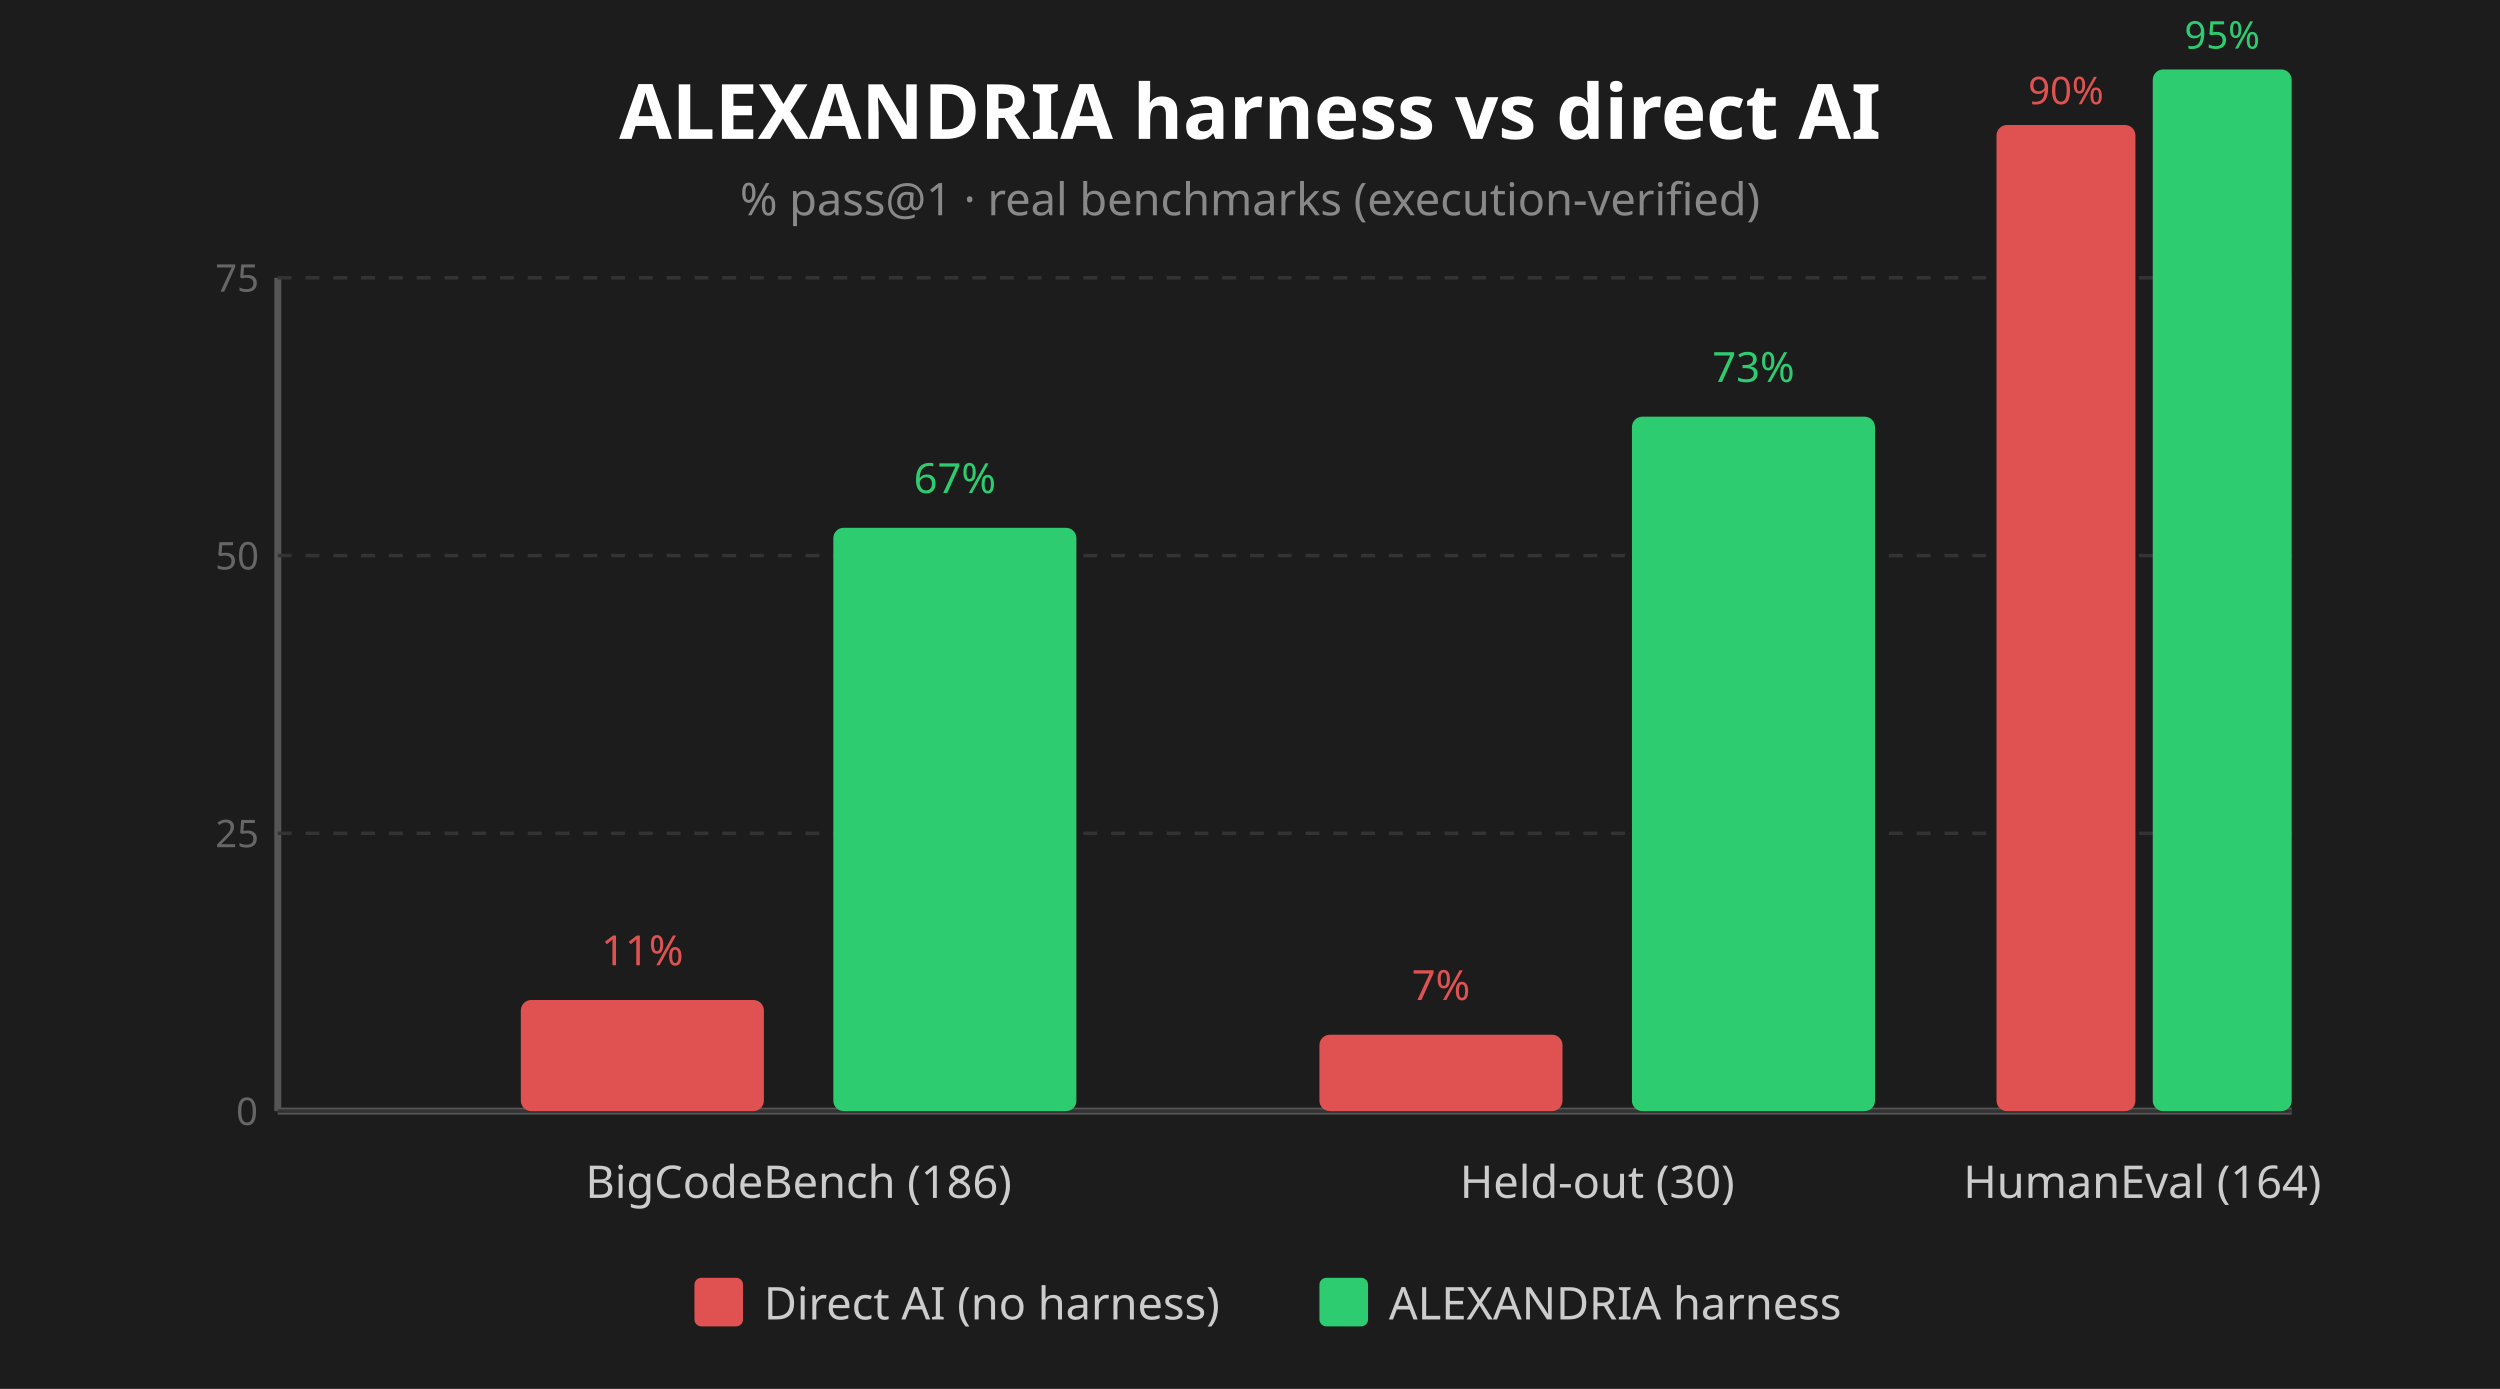
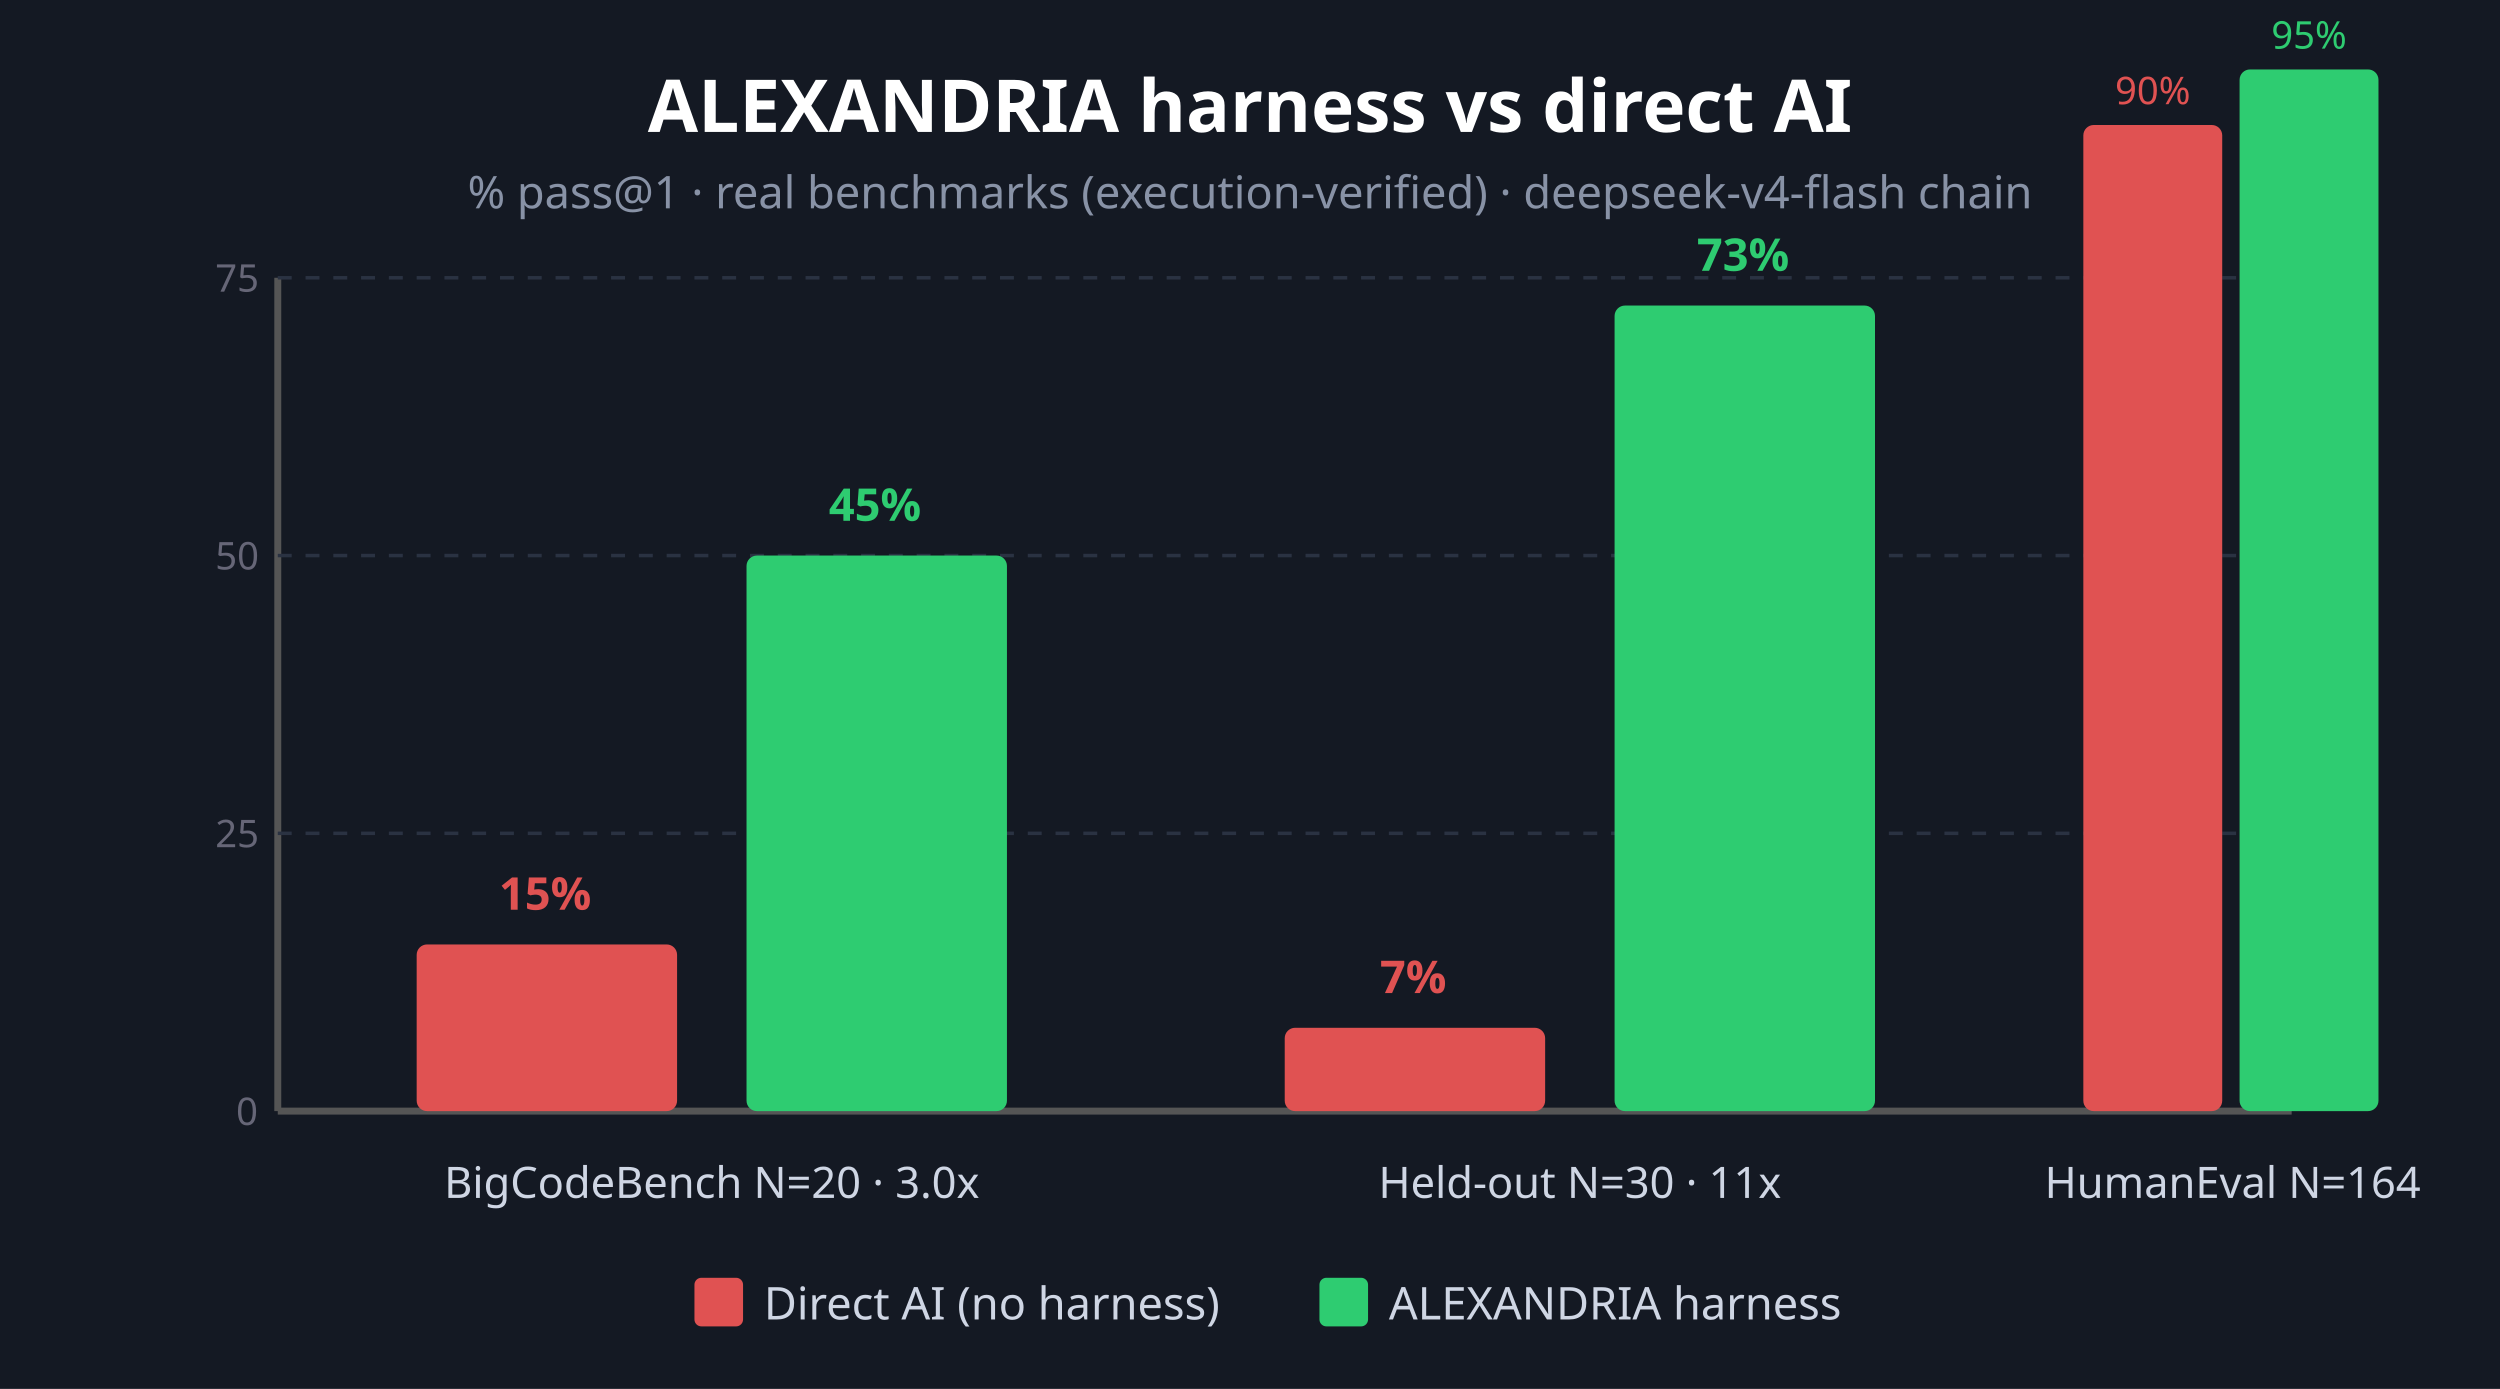
<svg xmlns="http://www.w3.org/2000/svg" width="720" height="400" viewBox="0 0 720 400">
-   <rect width="720" height="400" fill="#1c1c1c" />
-   <text x="360" y="40" fill="#fff" font-size="22" text-anchor="middle" font-family="sans-serif" font-weight="bold">ALEXANDRIA harness vs direct AI</text>
-   <text x="360" y="62" fill="#888" font-size="13" text-anchor="middle" font-family="sans-serif">% pass@1 · real benchmarks (execution-verified)</text>
+   <rect width="720" height="400" fill="#141923" />
+   <text x="360" y="38" fill="#fff" font-size="21" text-anchor="middle" font-family="sans-serif" font-weight="bold">ALEXANDRIA harness vs direct AI</text>
+   <text x="360" y="60" fill="#8892a6" font-size="13" text-anchor="middle" font-family="sans-serif">% pass@1 · real benchmarks (execution-verified) · deepseek-v4-flash chain</text>
  <line x1="80" y1="80" x2="80" y2="320" stroke="#555" stroke-width="2" />
  <line x1="80" y1="320" x2="660" y2="320" stroke="#555" stroke-width="2" />
-   <g fill="#666" font-size="11" font-family="sans-serif">
+   <g fill="#667" font-size="11" font-family="sans-serif">
    <text x="68" y="324">0</text>
-     <line x1="80" y1="320" x2="660" y2="320" stroke="#333" />
    <text x="62" y="244">25</text>
-     <line x1="80" y1="240" x2="660" y2="240" stroke="#333" stroke-dasharray="4,4" />
+     <line x1="80" y1="240" x2="660" y2="240" stroke="#2a3242" stroke-dasharray="4,4" />
    <text x="62" y="164">50</text>
-     <line x1="80" y1="160" x2="660" y2="160" stroke="#333" stroke-dasharray="4,4" />
+     <line x1="80" y1="160" x2="660" y2="160" stroke="#2a3242" stroke-dasharray="4,4" />
    <text x="62" y="84">75</text>
-     <line x1="80" y1="80" x2="660" y2="80" stroke="#333" stroke-dasharray="4,4" />
+     <line x1="80" y1="80" x2="660" y2="80" stroke="#2a3242" stroke-dasharray="4,4" />
  </g>
-   <rect x="150" y="288" width="70" height="32" fill="#e05252" rx="3" />
-   <rect x="240" y="152" width="70" height="168" fill="#2ecc71" rx="3" />
-   <text x="185" y="278" fill="#e05252" font-size="12" text-anchor="middle" font-family="sans-serif">11%</text>
-   <text x="275" y="142" fill="#2ecc71" font-size="12" text-anchor="middle" font-family="sans-serif">67%</text>
-   <text x="230" y="345" fill="#ccc" font-size="13" text-anchor="middle" font-family="sans-serif">BigCodeBench (186)</text>
-   <rect x="380" y="298" width="70" height="22" fill="#e05252" rx="3" />
-   <rect x="470" y="120" width="70" height="200" fill="#2ecc71" rx="3" />
-   <text x="415" y="288" fill="#e05252" font-size="12" text-anchor="middle" font-family="sans-serif">7%</text>
-   <text x="505" y="110" fill="#2ecc71" font-size="12" text-anchor="middle" font-family="sans-serif">73%</text>
-   <text x="460" y="345" fill="#ccc" font-size="13" text-anchor="middle" font-family="sans-serif">Held-out (30)</text>
-   <rect x="575" y="36" width="40" height="284" fill="#e05252" rx="3" />
-   <rect x="620" y="20" width="40" height="300" fill="#2ecc71" rx="3" />
-   <text x="595" y="30" fill="#e05252" font-size="11" text-anchor="middle" font-family="sans-serif">90%</text>
-   <text x="640" y="14" fill="#2ecc71" font-size="11" text-anchor="middle" font-family="sans-serif">95%</text>
-   <text x="617" y="345" fill="#ccc" font-size="13" text-anchor="middle" font-family="sans-serif">HumanEval (164)</text>
+   <rect x="120" y="272" width="75" height="48" fill="#e05252" rx="3" />
+   <rect x="215" y="160" width="75" height="160" fill="#2ecc71" rx="3" />
+   <text x="157" y="262" fill="#e05252" font-size="13" text-anchor="middle" font-family="sans-serif" font-weight="bold">15%</text>
+   <text x="252" y="150" fill="#2ecc71" font-size="13" text-anchor="middle" font-family="sans-serif" font-weight="bold">45%</text>
+   <text x="205" y="345" fill="#cfd6e4" font-size="12.5" text-anchor="middle" font-family="sans-serif">BigCodeBench N=20 · 3.0x</text>
+   <rect x="370" y="296" width="75" height="24" fill="#e05252" rx="3" />
+   <rect x="465" y="88" width="75" height="232" fill="#2ecc71" rx="3" />
+   <text x="407" y="286" fill="#e05252" font-size="13" text-anchor="middle" font-family="sans-serif" font-weight="bold">7%</text>
+   <text x="502" y="78" fill="#2ecc71" font-size="13" text-anchor="middle" font-family="sans-serif" font-weight="bold">73%</text>
+   <text x="455" y="345" fill="#cfd6e4" font-size="12.5" text-anchor="middle" font-family="sans-serif">Held-out N=30 · 11x</text>
+   <rect x="600" y="36" width="40" height="284" fill="#e05252" rx="3" />
+   <rect x="645" y="20" width="40" height="300" fill="#2ecc71" rx="3" />
+   <text x="620" y="30" fill="#e05252" font-size="11" text-anchor="middle" font-family="sans-serif">90%</text>
+   <text x="665" y="14" fill="#2ecc71" font-size="11" text-anchor="middle" font-family="sans-serif">95%</text>
+   <text x="643" y="345" fill="#cfd6e4" font-size="12.5" text-anchor="middle" font-family="sans-serif">HumanEval N=164</text>
  <rect x="200" y="368" width="14" height="14" fill="#e05252" rx="2" />
-   <text x="220" y="380" fill="#ccc" font-size="13" font-family="sans-serif">Direct AI (no harness)</text>
+   <text x="220" y="380" fill="#cfd6e4" font-size="13" font-family="sans-serif">Direct AI (no harness)</text>
  <rect x="380" y="368" width="14" height="14" fill="#2ecc71" rx="2" />
-   <text x="400" y="380" fill="#ccc" font-size="13" font-family="sans-serif">ALEXANDRIA harness</text>
+   <text x="400" y="380" fill="#cfd6e4" font-size="13" font-family="sans-serif">ALEXANDRIA harness</text>
</svg>
